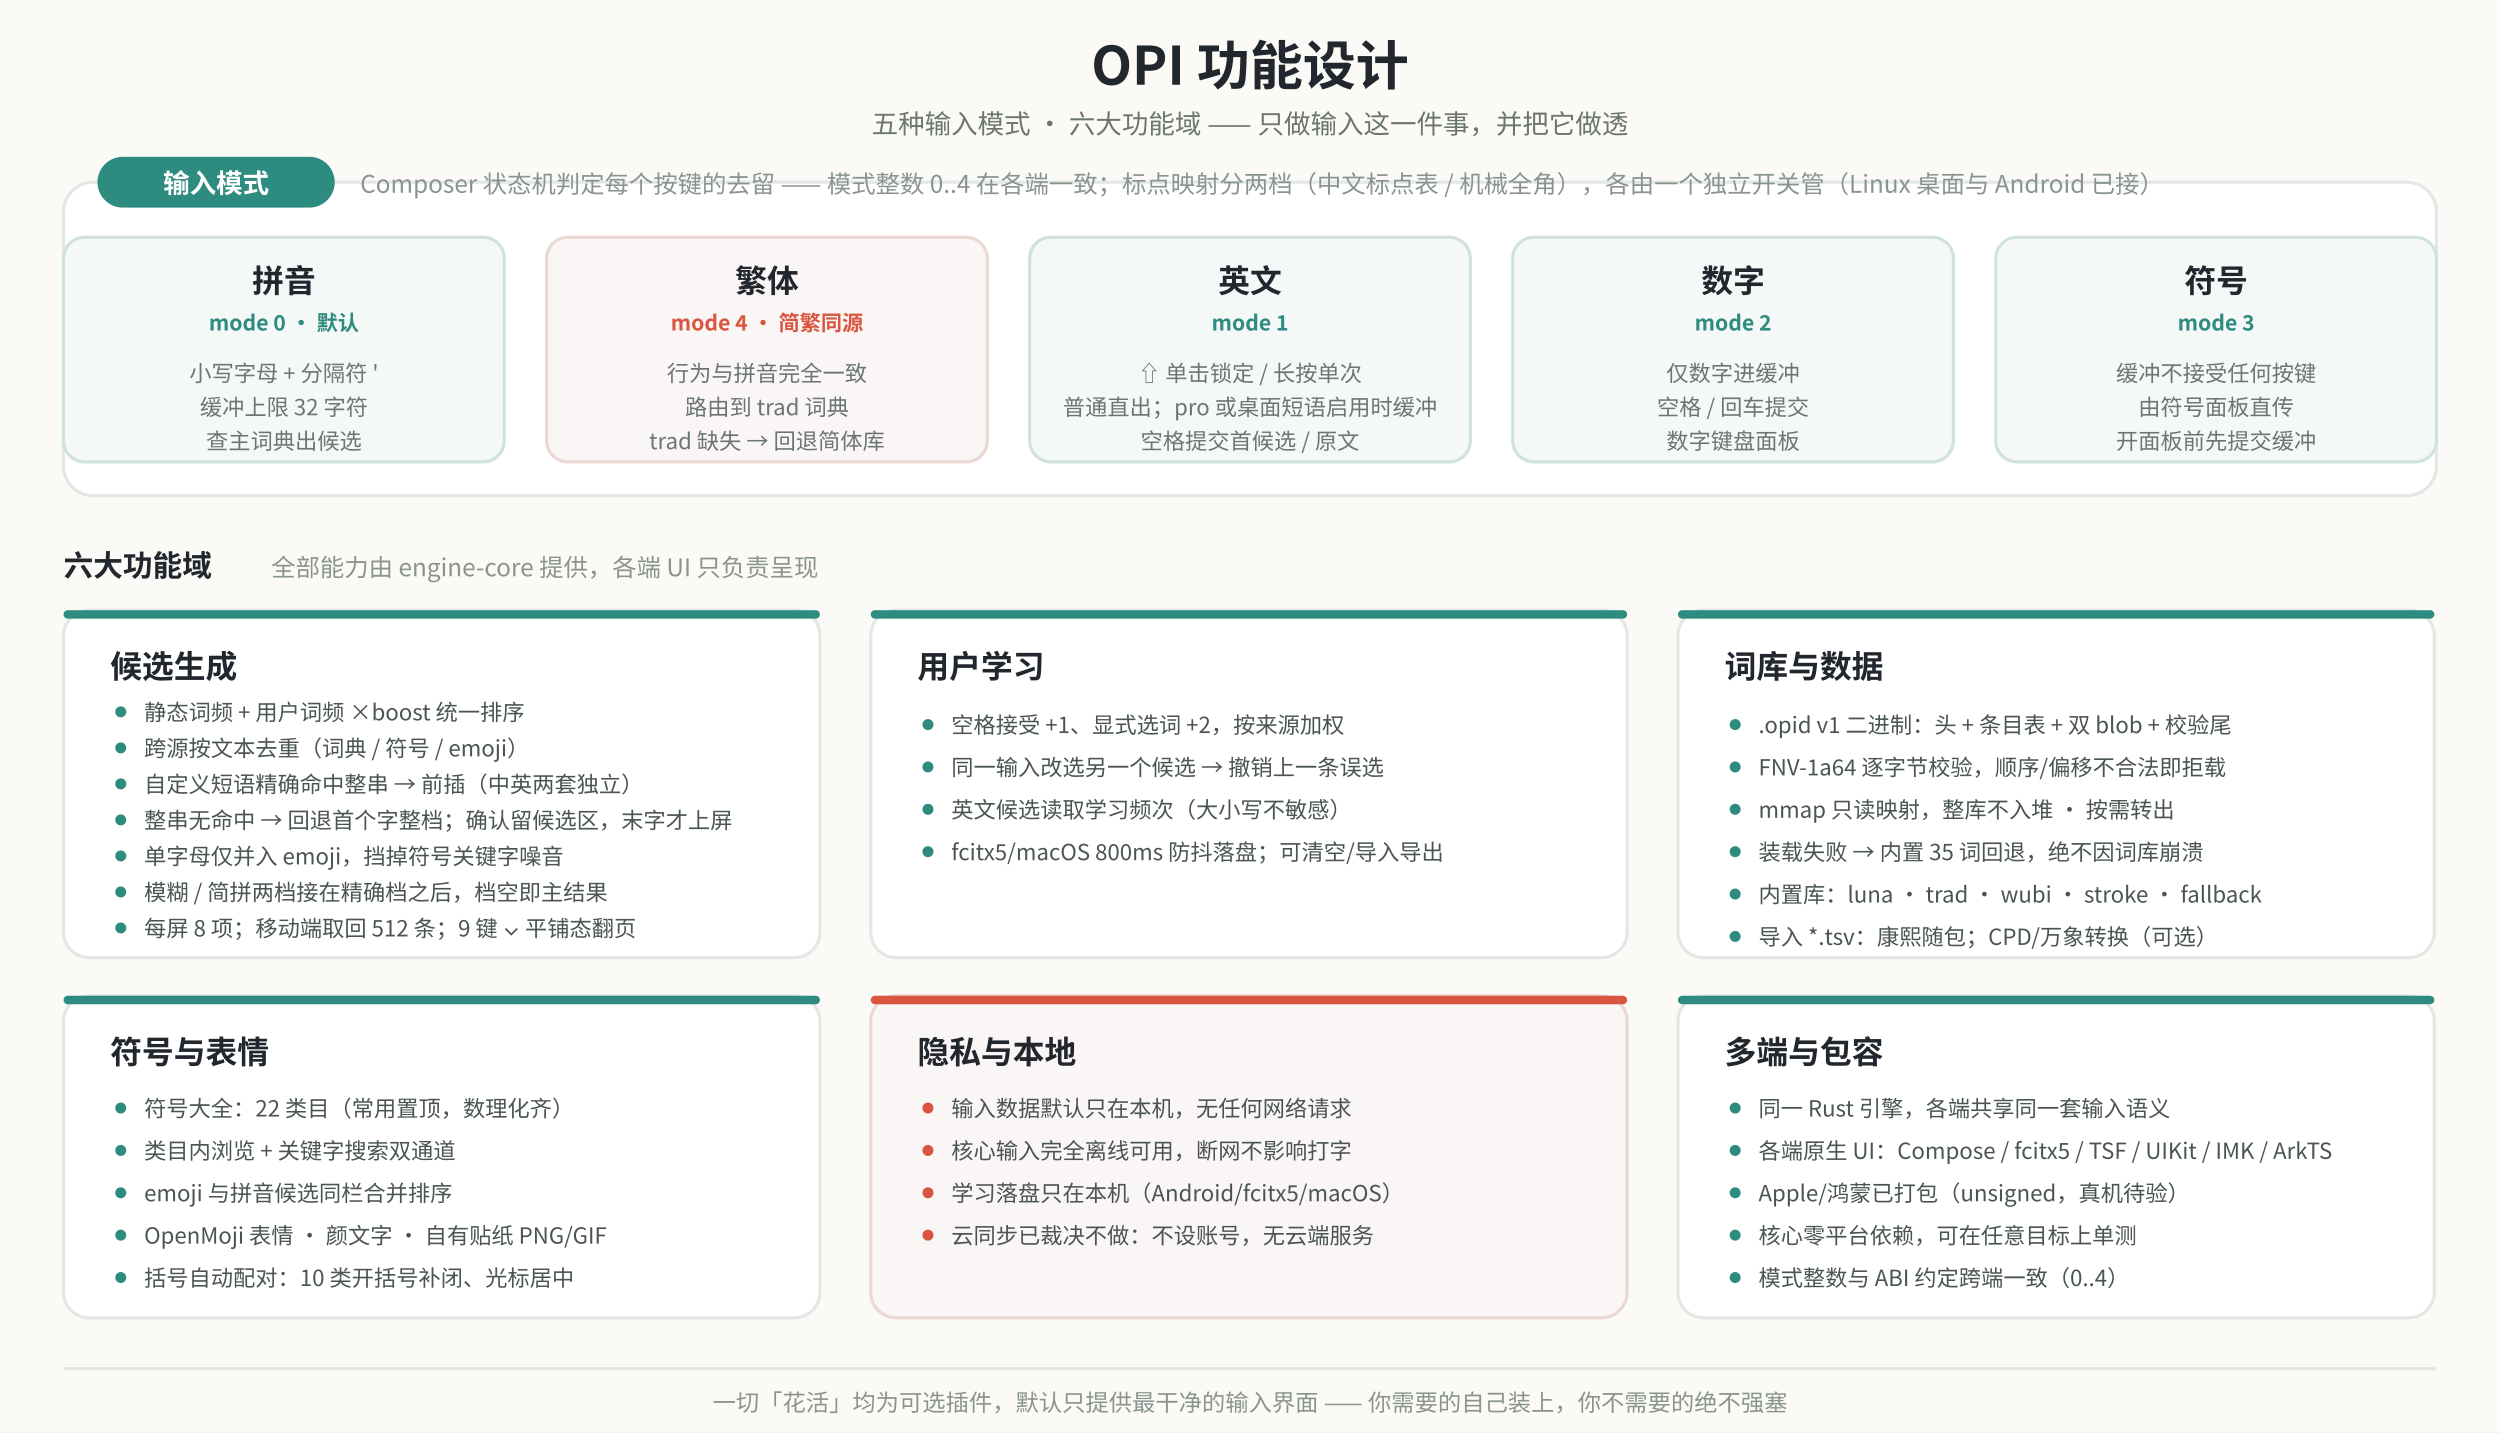
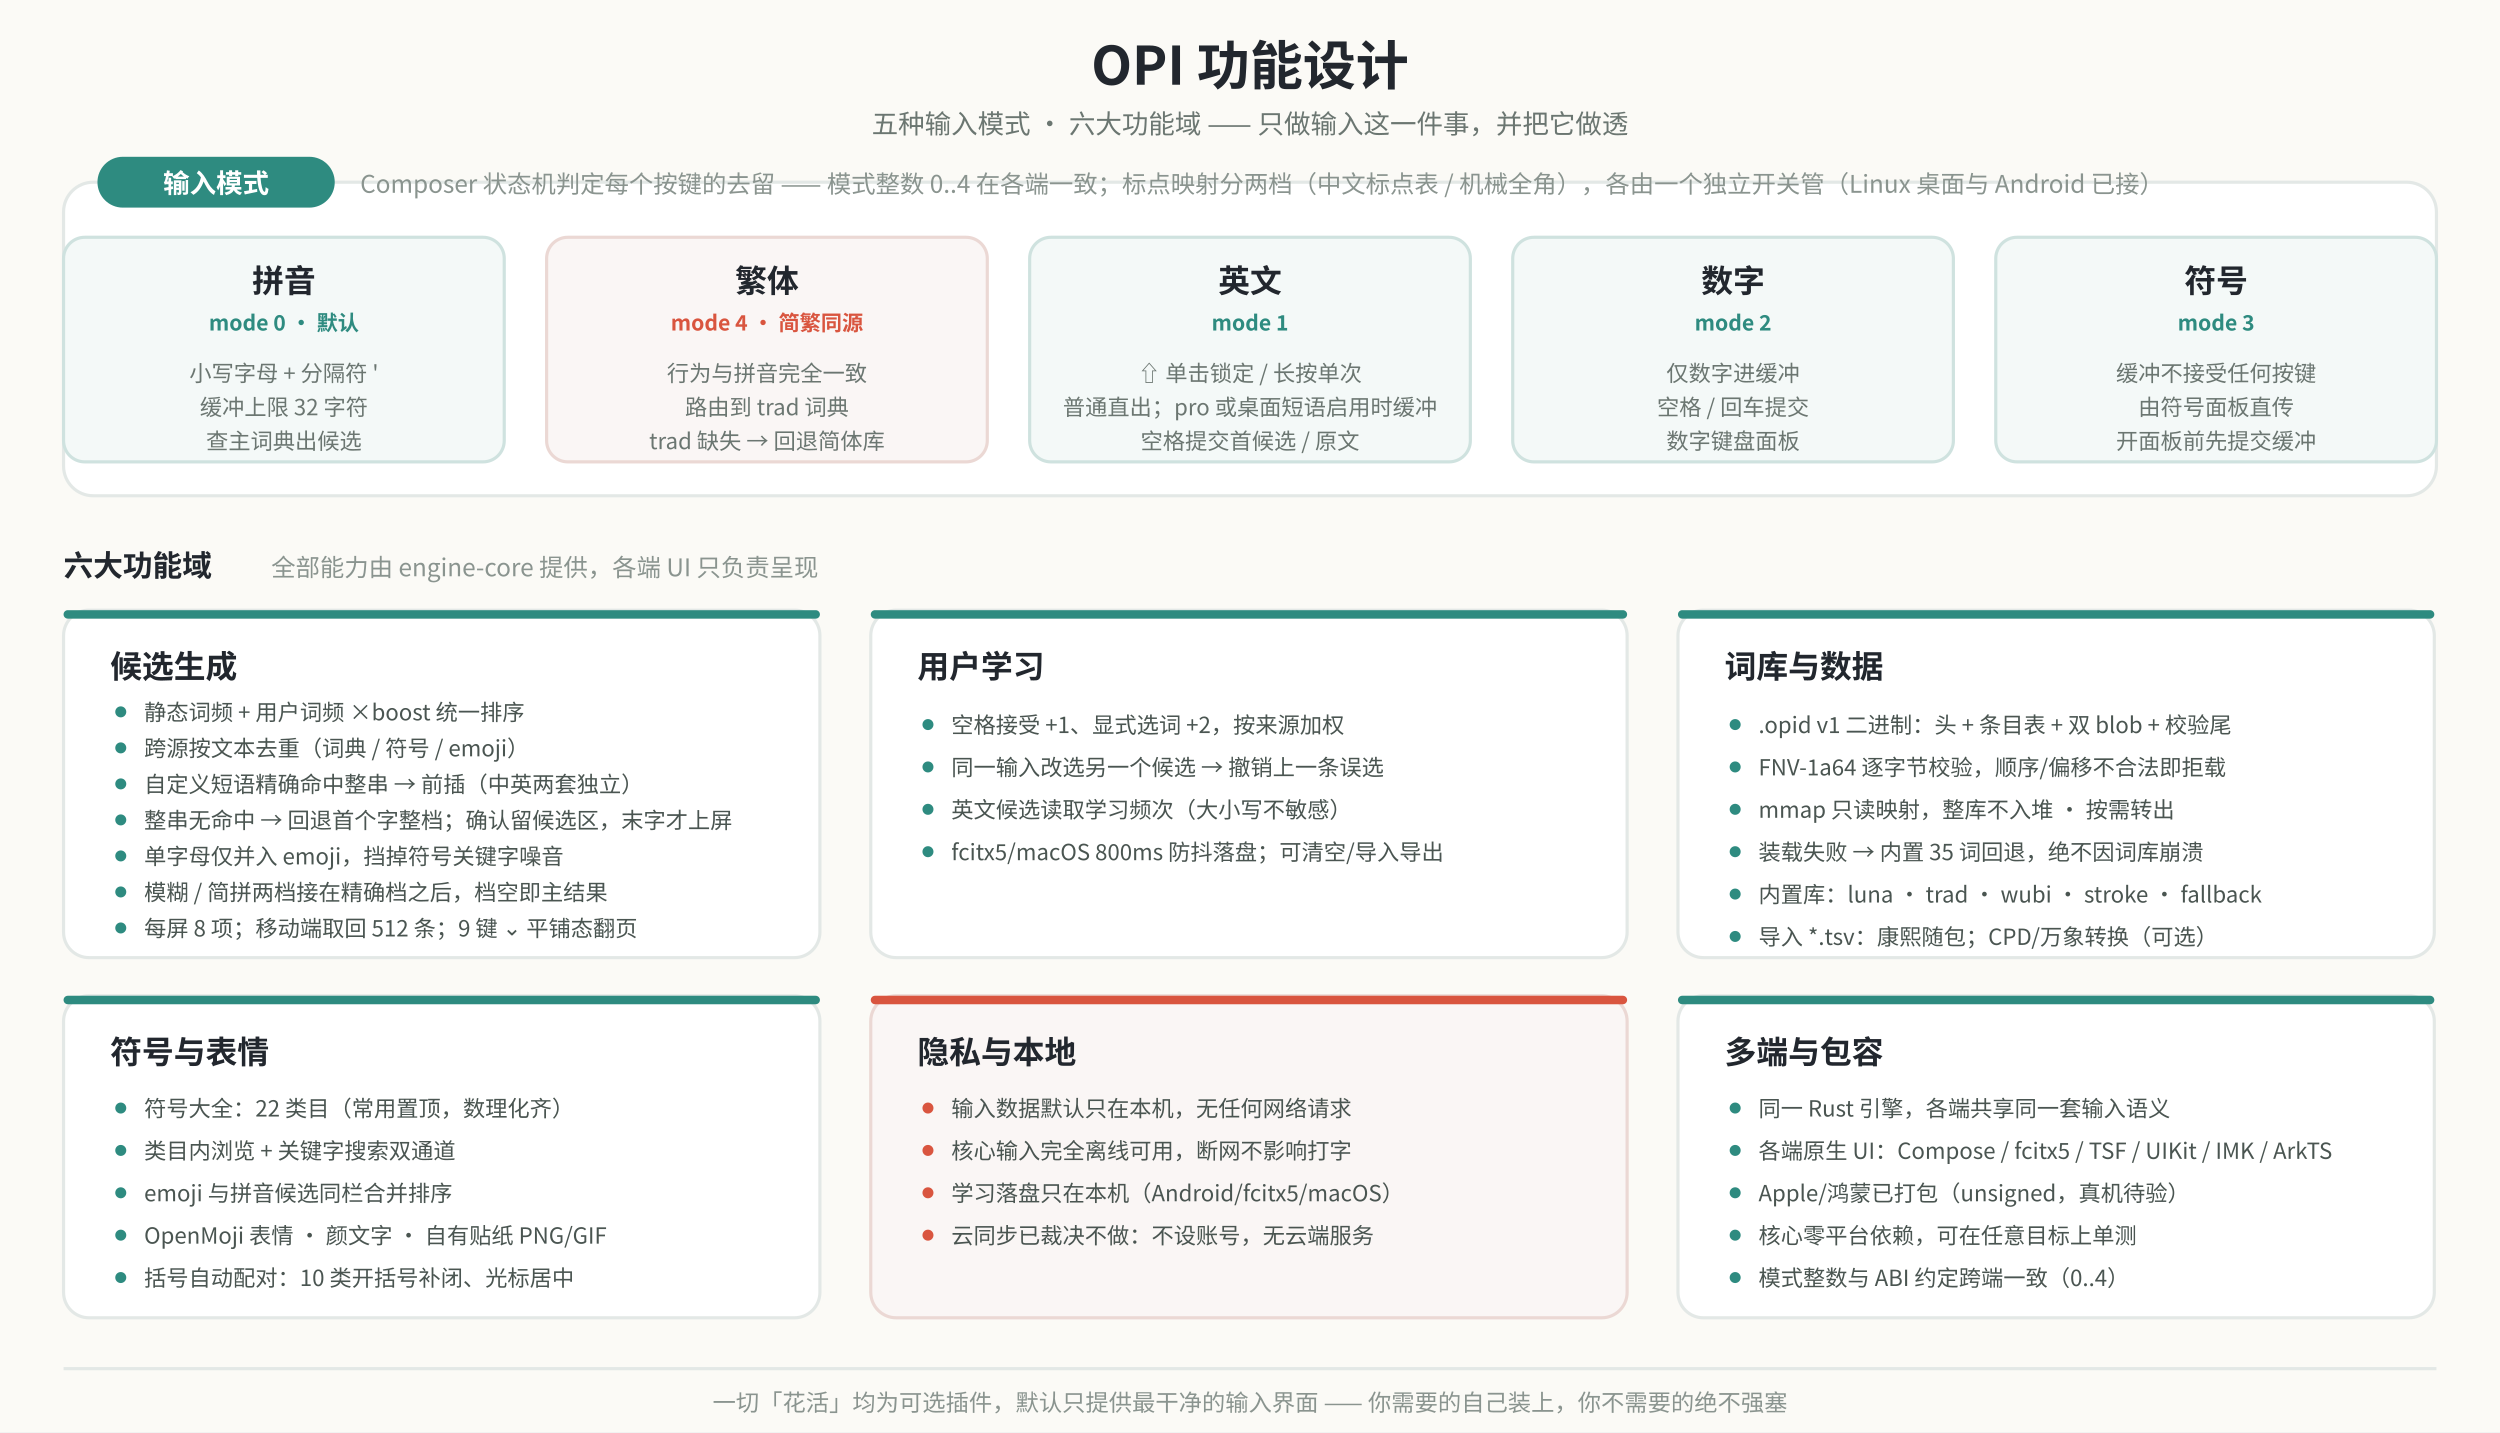
<svg xmlns="http://www.w3.org/2000/svg" viewBox="0 0 1180 676" width="1180" height="676" role="img" aria-labelledby="featTitle featDesc">
  <rect width="1180" height="676" fill="#FBFAF6" />
-   <g font-family="'Noto Sans CJK SC','Source Han Sans SC','PingFang SC','Microsoft YaHei',-apple-system,'Segoe UI',sans-serif">
+   <g font-family="'Noto Sans CJK SC','Source Han Sans SC','Noto Sans SC','DejaVu Sans',sans-serif">
    <text x="590" y="40" text-anchor="middle" font-size="25" font-weight="700" fill="#22272E">OPI 功能设计</text>
    <text x="590" y="63" text-anchor="middle" font-size="12.5" fill="#6B7671">五种输入模式 · 六大功能域 —— 只做输入这一件事，并把它做透</text>
    <rect x="30" y="86" width="1120" height="148" rx="14" fill="#FFFFFF" stroke="#E3E8E6" stroke-width="1.5" />
    <rect x="46" y="74" width="112" height="24" rx="12" fill="#2E8B80" />
    <text x="102" y="91" text-anchor="middle" font-size="12.5" font-weight="700" fill="#FFFFFF">输入模式</text>
    <text x="170" y="91" font-size="11.5" fill="#8A948F">Composer 状态机判定每个按键的去留 —— 模式整数 0..4 在各端一致；标点映射分两档（中文标点表 / 机械全角），各由一个独立开关管（Linux 桌面与 Android 已接）</text>
    <g>
      <rect x="30" y="112" width="208" height="106" rx="10" fill="#F4F9F8" stroke="#CFE2DF" stroke-width="1.5" />
      <text x="134" y="138" text-anchor="middle" font-size="15" font-weight="700" fill="#22272E">拼音</text>
      <text x="134" y="156" text-anchor="middle" font-size="10" fill="#2E8B80" font-weight="700">mode 0 · 默认</text>
      <text x="134" y="180" text-anchor="middle" font-size="10.5" fill="#6B7671">小写字母 + 分隔符 '</text>
      <text x="134" y="196" text-anchor="middle" font-size="10.5" fill="#6B7671">缓冲上限 32 字符</text>
      <text x="134" y="212" text-anchor="middle" font-size="10.5" fill="#6B7671">查主词典出候选</text>
    </g>
    <g>
      <rect x="258" y="112" width="208" height="106" rx="10" fill="#FAF6F5" stroke="#EBD8D4" stroke-width="1.5" />
      <text x="362" y="138" text-anchor="middle" font-size="15" font-weight="700" fill="#22272E">繁体</text>
      <text x="362" y="156" text-anchor="middle" font-size="10" font-weight="700" fill="#D9553F">mode 4 · 简繁同源</text>
      <text x="362" y="180" text-anchor="middle" font-size="10.5" fill="#6B7671">行为与拼音完全一致</text>
      <text x="362" y="196" text-anchor="middle" font-size="10.5" fill="#6B7671">路由到 trad 词典</text>
      <text x="362" y="212" text-anchor="middle" font-size="10.5" fill="#6B7671">trad 缺失 → 回退简体库</text>
    </g>
    <g>
      <rect x="486" y="112" width="208" height="106" rx="10" fill="#F4F9F8" stroke="#CFE2DF" stroke-width="1.5" />
      <text x="590" y="138" text-anchor="middle" font-size="15" font-weight="700" fill="#22272E">英文</text>
      <text x="590" y="156" text-anchor="middle" font-size="10" font-weight="700" fill="#2E8B80">mode 1</text>
      <text x="590" y="180" text-anchor="middle" font-size="10.5" fill="#6B7671">⇧ 单击锁定 / 长按单次</text>
      <text x="590" y="196" text-anchor="middle" font-size="10.5" fill="#6B7671">普通直出；pro 或桌面短语启用时缓冲</text>
      <text x="590" y="212" text-anchor="middle" font-size="10.5" fill="#6B7671">空格提交首候选 / 原文</text>
    </g>
    <g>
      <rect x="714" y="112" width="208" height="106" rx="10" fill="#F4F9F8" stroke="#CFE2DF" stroke-width="1.5" />
      <text x="818" y="138" text-anchor="middle" font-size="15" font-weight="700" fill="#22272E">数字</text>
      <text x="818" y="156" text-anchor="middle" font-size="10" font-weight="700" fill="#2E8B80">mode 2</text>
      <text x="818" y="180" text-anchor="middle" font-size="10.5" fill="#6B7671">仅数字进缓冲</text>
      <text x="818" y="196" text-anchor="middle" font-size="10.5" fill="#6B7671">空格 / 回车提交</text>
      <text x="818" y="212" text-anchor="middle" font-size="10.5" fill="#6B7671">数字键盘面板</text>
    </g>
    <g>
      <rect x="942" y="112" width="208" height="106" rx="10" fill="#F4F9F8" stroke="#CFE2DF" stroke-width="1.5" />
      <text x="1046" y="138" text-anchor="middle" font-size="15" font-weight="700" fill="#22272E">符号</text>
      <text x="1046" y="156" text-anchor="middle" font-size="10" font-weight="700" fill="#2E8B80">mode 3</text>
      <text x="1046" y="180" text-anchor="middle" font-size="10.5" fill="#6B7671">缓冲不接受任何按键</text>
      <text x="1046" y="196" text-anchor="middle" font-size="10.5" fill="#6B7671">由符号面板直传</text>
      <text x="1046" y="212" text-anchor="middle" font-size="10.5" fill="#6B7671">开面板前先提交缓冲</text>
    </g>
    <text x="30" y="272" font-size="14" font-weight="700" fill="#22272E">六大功能域</text>
    <text x="128" y="272" font-size="11.5" fill="#8A948F">全部能力由 engine-core 提供，各端 UI 只负责呈现</text>
    <rect x="30" y="288" width="357" height="164" rx="12" fill="#FFFFFF" stroke="#E3E8E6" stroke-width="1.5" />
    <rect x="30" y="288" width="357" height="4" rx="2" fill="#2E8B80" />
    <text x="52" y="320" font-size="15" font-weight="700" fill="#22272E">候选生成</text>
    <g fill="#2E8B80">
      <circle cx="57" cy="336" r="2.6" />
      <circle cx="57" cy="353" r="2.6" />
      <circle cx="57" cy="370" r="2.6" />
      <circle cx="57" cy="387" r="2.6" />
      <circle cx="57" cy="404" r="2.6" />
      <circle cx="57" cy="421" r="2.6" />
      <circle cx="57" cy="438" r="2.6" />
    </g>
    <g font-size="10.5" fill="#4A5551">
      <text x="68" y="340">静态词频 + 用户词频 ×boost 统一排序</text>
      <text x="68" y="357">跨源按文本去重（词典 / 符号 / emoji）</text>
      <text x="68" y="374">自定义短语精确命中整串 → 前插（中英两套独立）</text>
      <text x="68" y="391">整串无命中 → 回退首个字整档；确认留候选区，末字才上屏</text>
      <text x="68" y="408">单字母仅并入 emoji，挡掉符号关键字噪音</text>
      <text x="68" y="425">模糊 / 简拼两档接在精确档之后，档空即主结果</text>
      <text x="68" y="442">每屏 8 项；移动端取回 512 条；9 键 ⌄ 平铺态翻页</text>
    </g>
    <rect x="411" y="288" width="357" height="164" rx="12" fill="#FFFFFF" stroke="#E3E8E6" stroke-width="1.5" />
    <rect x="411" y="288" width="357" height="4" rx="2" fill="#2E8B80" />
    <text x="433" y="320" font-size="15" font-weight="700" fill="#22272E">用户学习</text>
    <g fill="#2E8B80">
      <circle cx="438" cy="342" r="2.6" />
      <circle cx="438" cy="362" r="2.6" />
      <circle cx="438" cy="382" r="2.6" />
      <circle cx="438" cy="402" r="2.6" />
    </g>
    <g font-size="10.5" fill="#4A5551">
      <text x="449" y="346">空格接受 +1、显式选词 +2，按来源加权</text>
      <text x="449" y="366">同一输入改选另一个候选 → 撤销上一条误选</text>
      <text x="449" y="386">英文候选读取学习频次（大小写不敏感）</text>
      <text x="449" y="406">fcitx5/macOS 800ms 防抖落盘；可清空/导入导出</text>
    </g>
    <rect x="792" y="288" width="357" height="164" rx="12" fill="#FFFFFF" stroke="#E3E8E6" stroke-width="1.5" />
    <rect x="792" y="288" width="357" height="4" rx="2" fill="#2E8B80" />
    <text x="814" y="320" font-size="15" font-weight="700" fill="#22272E">词库与数据</text>
    <g fill="#2E8B80">
      <circle cx="819" cy="342" r="2.6" />
      <circle cx="819" cy="362" r="2.6" />
      <circle cx="819" cy="382" r="2.6" />
      <circle cx="819" cy="402" r="2.6" />
      <circle cx="819" cy="422" r="2.6" />
      <circle cx="819" cy="442" r="2.6" />
    </g>
    <g font-size="10.5" fill="#4A5551">
      <text x="830" y="346">.opid v1 二进制：头 + 条目表 + 双 blob + 校验尾</text>
      <text x="830" y="366">FNV-1a64 逐字节校验，顺序/偏移不合法即拒载</text>
      <text x="830" y="386">mmap 只读映射，整库不入堆 · 按需转出</text>
      <text x="830" y="406">装载失败 → 内置 35 词回退，绝不因词库崩溃</text>
      <text x="830" y="426">内置库：luna · trad · wubi · stroke · fallback</text>
      <text x="830" y="446">导入 *.tsv：康熙随包；CPD/万象转换（可选）</text>
    </g>
    <rect x="30" y="470" width="357" height="152" rx="12" fill="#FFFFFF" stroke="#E3E8E6" stroke-width="1.5" />
    <rect x="30" y="470" width="357" height="4" rx="2" fill="#2E8B80" />
    <text x="52" y="502" font-size="15" font-weight="700" fill="#22272E">符号与表情</text>
    <g fill="#2E8B80">
      <circle cx="57" cy="523" r="2.6" />
      <circle cx="57" cy="543" r="2.6" />
      <circle cx="57" cy="563" r="2.6" />
      <circle cx="57" cy="583" r="2.6" />
      <circle cx="57" cy="603" r="2.6" />
    </g>
    <g font-size="10.5" fill="#4A5551">
      <text x="68" y="527">符号大全：22 类目（常用置顶，数理化齐）</text>
      <text x="68" y="547">类目内浏览 + 关键字搜索双通道</text>
      <text x="68" y="567">emoji 与拼音候选同栏合并排序</text>
      <text x="68" y="587">OpenMoji 表情 · 颜文字 · 自有贴纸 PNG/GIF</text>
      <text x="68" y="607">括号自动配对：10 类开括号补闭、光标居中</text>
    </g>
    <rect x="411" y="470" width="357" height="152" rx="12" fill="#FAF6F5" stroke="#EBD8D4" stroke-width="1.5" />
    <rect x="411" y="470" width="357" height="4" rx="2" fill="#D9553F" />
    <text x="433" y="502" font-size="15" font-weight="700" fill="#22272E">隐私与本地</text>
    <g fill="#D9553F">
      <circle cx="438" cy="523" r="2.6" />
      <circle cx="438" cy="543" r="2.6" />
      <circle cx="438" cy="563" r="2.6" />
      <circle cx="438" cy="583" r="2.6" />
    </g>
    <g font-size="10.5" fill="#4A5551">
      <text x="449" y="527">输入数据默认只在本机，无任何网络请求</text>
      <text x="449" y="547">核心输入完全离线可用，断网不影响打字</text>
      <text x="449" y="567">学习落盘只在本机（Android/fcitx5/macOS）</text>
      <text x="449" y="587">云同步已裁决不做：不设账号，无云端服务</text>
    </g>
    <rect x="792" y="470" width="357" height="152" rx="12" fill="#FFFFFF" stroke="#E3E8E6" stroke-width="1.5" />
    <rect x="792" y="470" width="357" height="4" rx="2" fill="#2E8B80" />
    <text x="814" y="502" font-size="15" font-weight="700" fill="#22272E">多端与包容</text>
    <g fill="#2E8B80">
      <circle cx="819" cy="523" r="2.6" />
      <circle cx="819" cy="543" r="2.6" />
      <circle cx="819" cy="563" r="2.6" />
      <circle cx="819" cy="583" r="2.6" />
      <circle cx="819" cy="603" r="2.6" />
    </g>
    <g font-size="10.5" fill="#4A5551">
      <text x="830" y="527">同一 Rust 引擎，各端共享同一套输入语义</text>
      <text x="830" y="547">各端原生 UI：Compose / fcitx5 / TSF / UIKit / IMK / ArkTS</text>
      <text x="830" y="567">Apple/鸿蒙已打包（unsigned，真机待验）</text>
      <text x="830" y="587">核心零平台依赖，可在任意目标上单测</text>
      <text x="830" y="607">模式整数与 ABI 约定跨端一致（0..4）</text>
    </g>
    <line x1="30" y1="646" x2="1150" y2="646" stroke="#E3E8E6" stroke-width="1.5" />
    <text x="590" y="666" text-anchor="middle" font-size="11" fill="#8A948F">一切「花活」均为可选插件，默认只提供最干净的输入界面 —— 你需要的自己装上，你不需要的绝不强塞</text>
  </g>
</svg>
